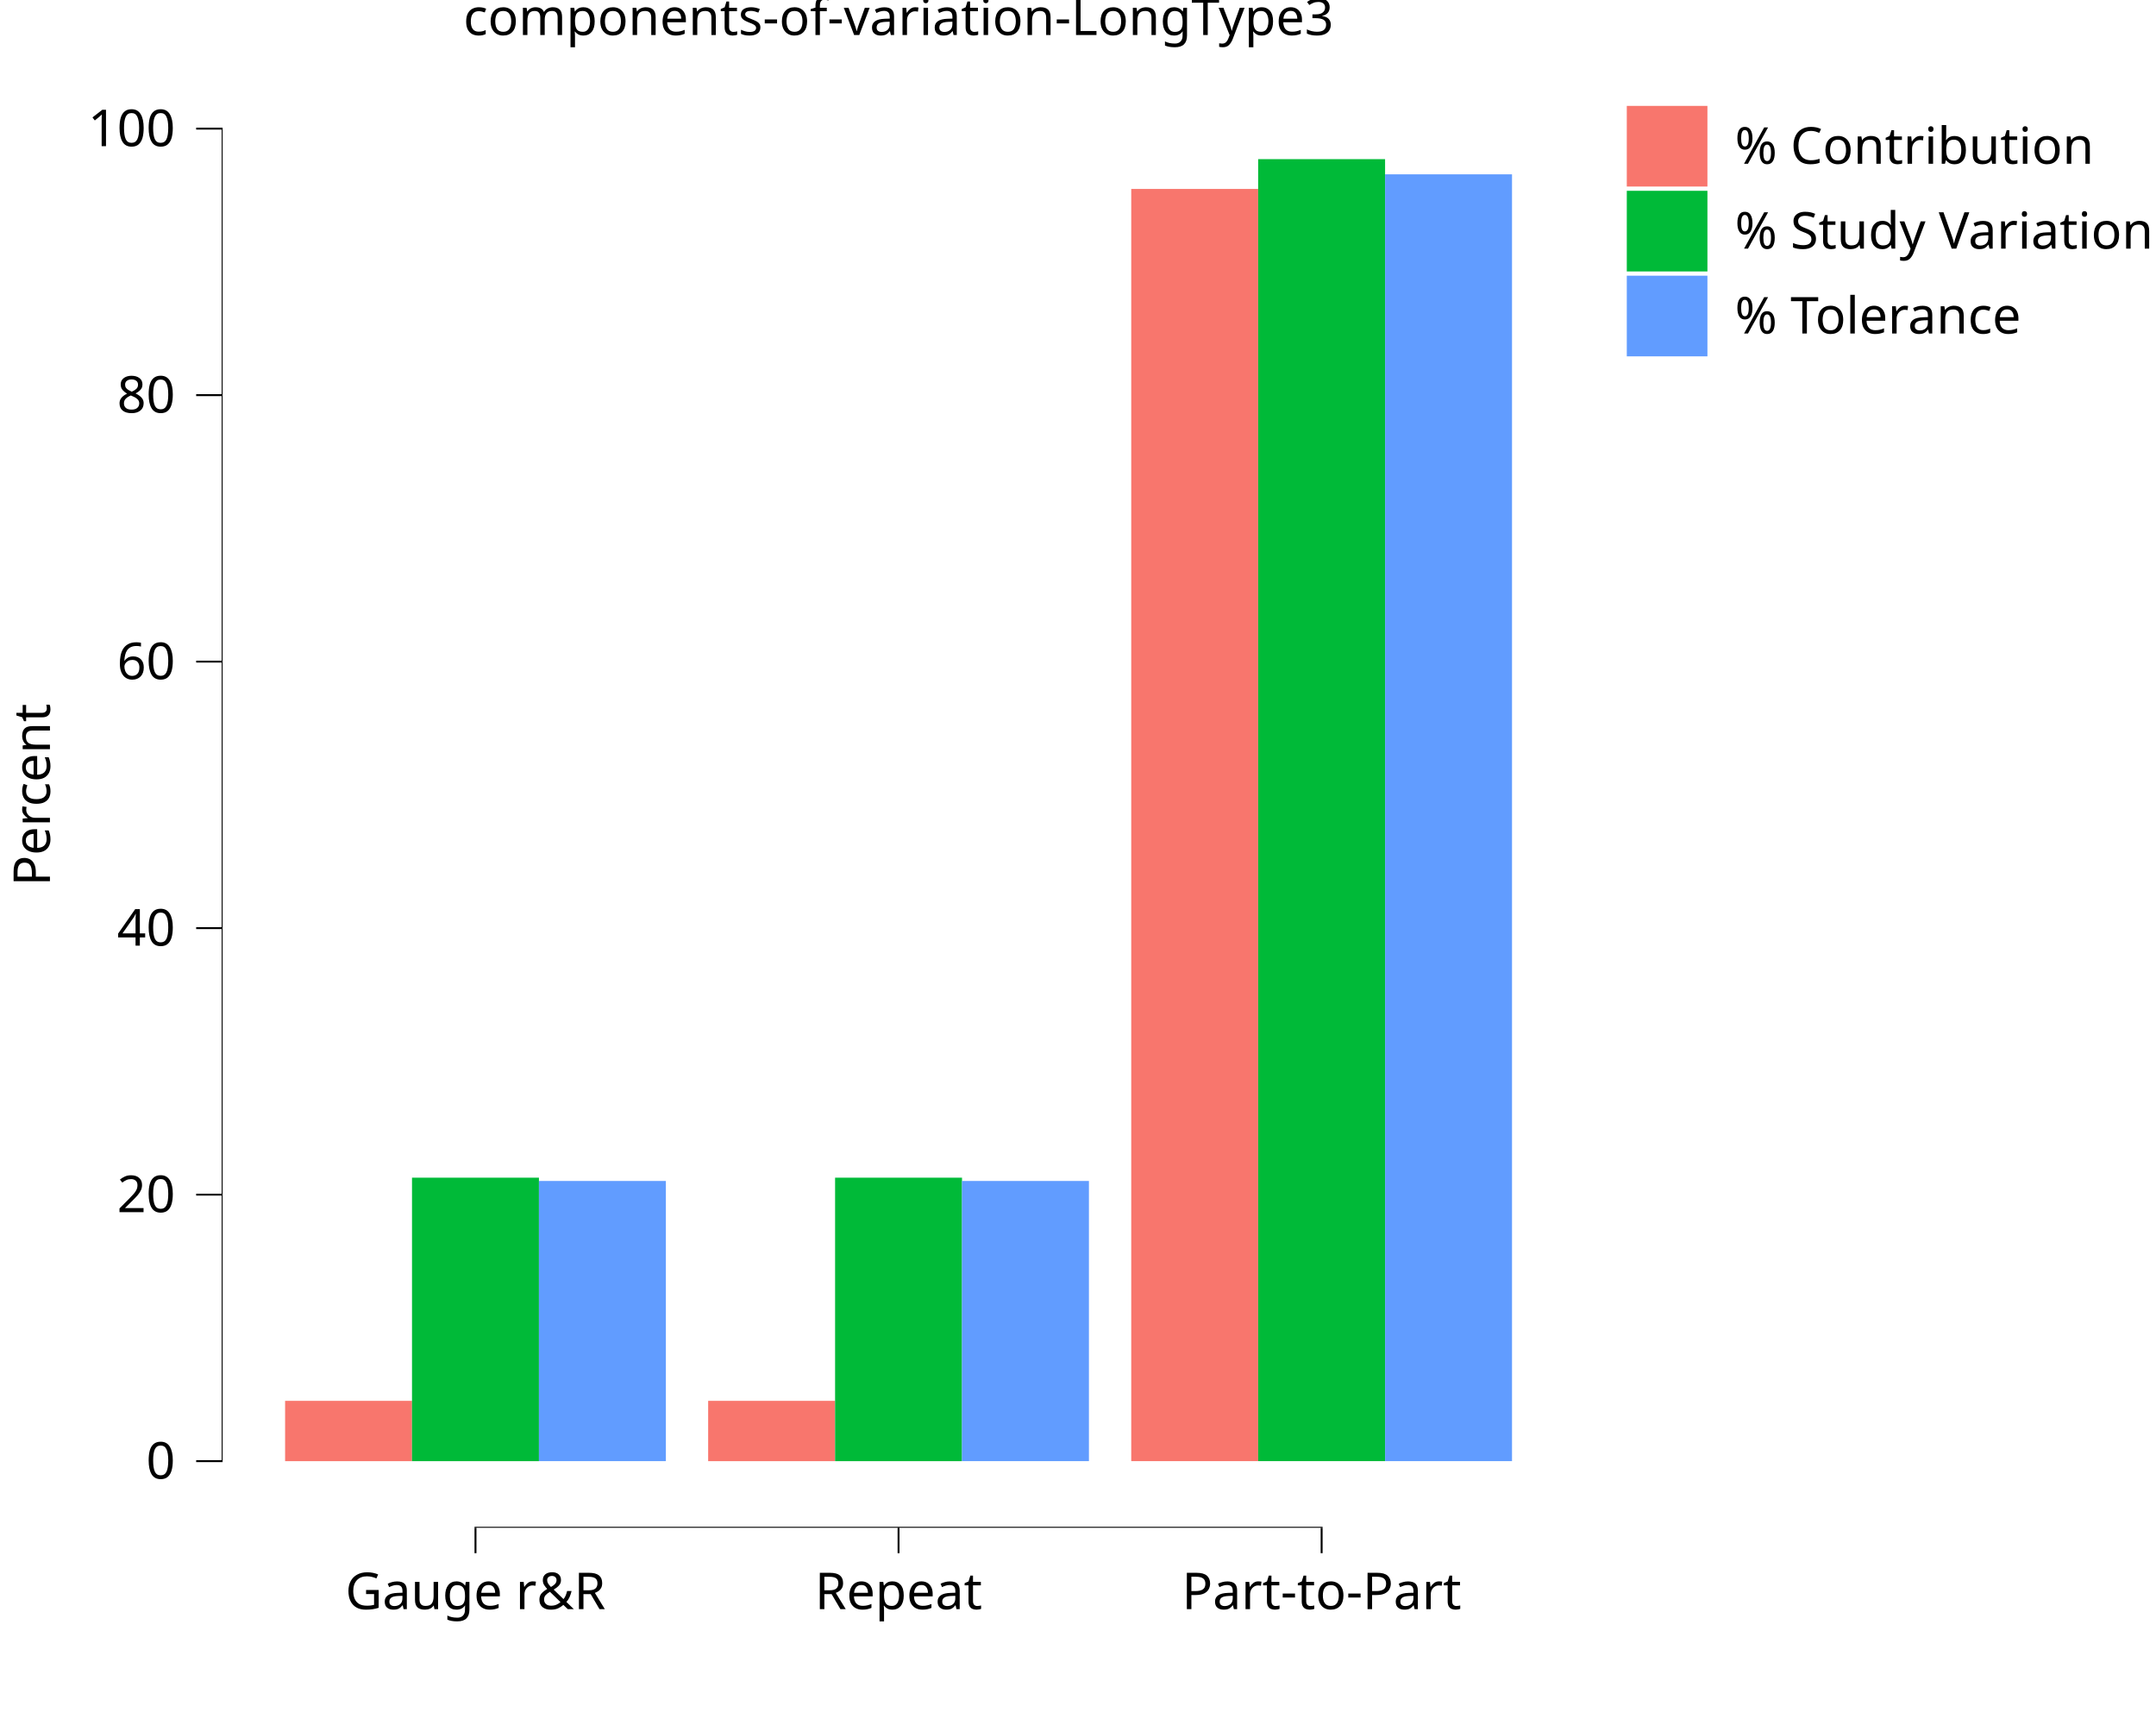
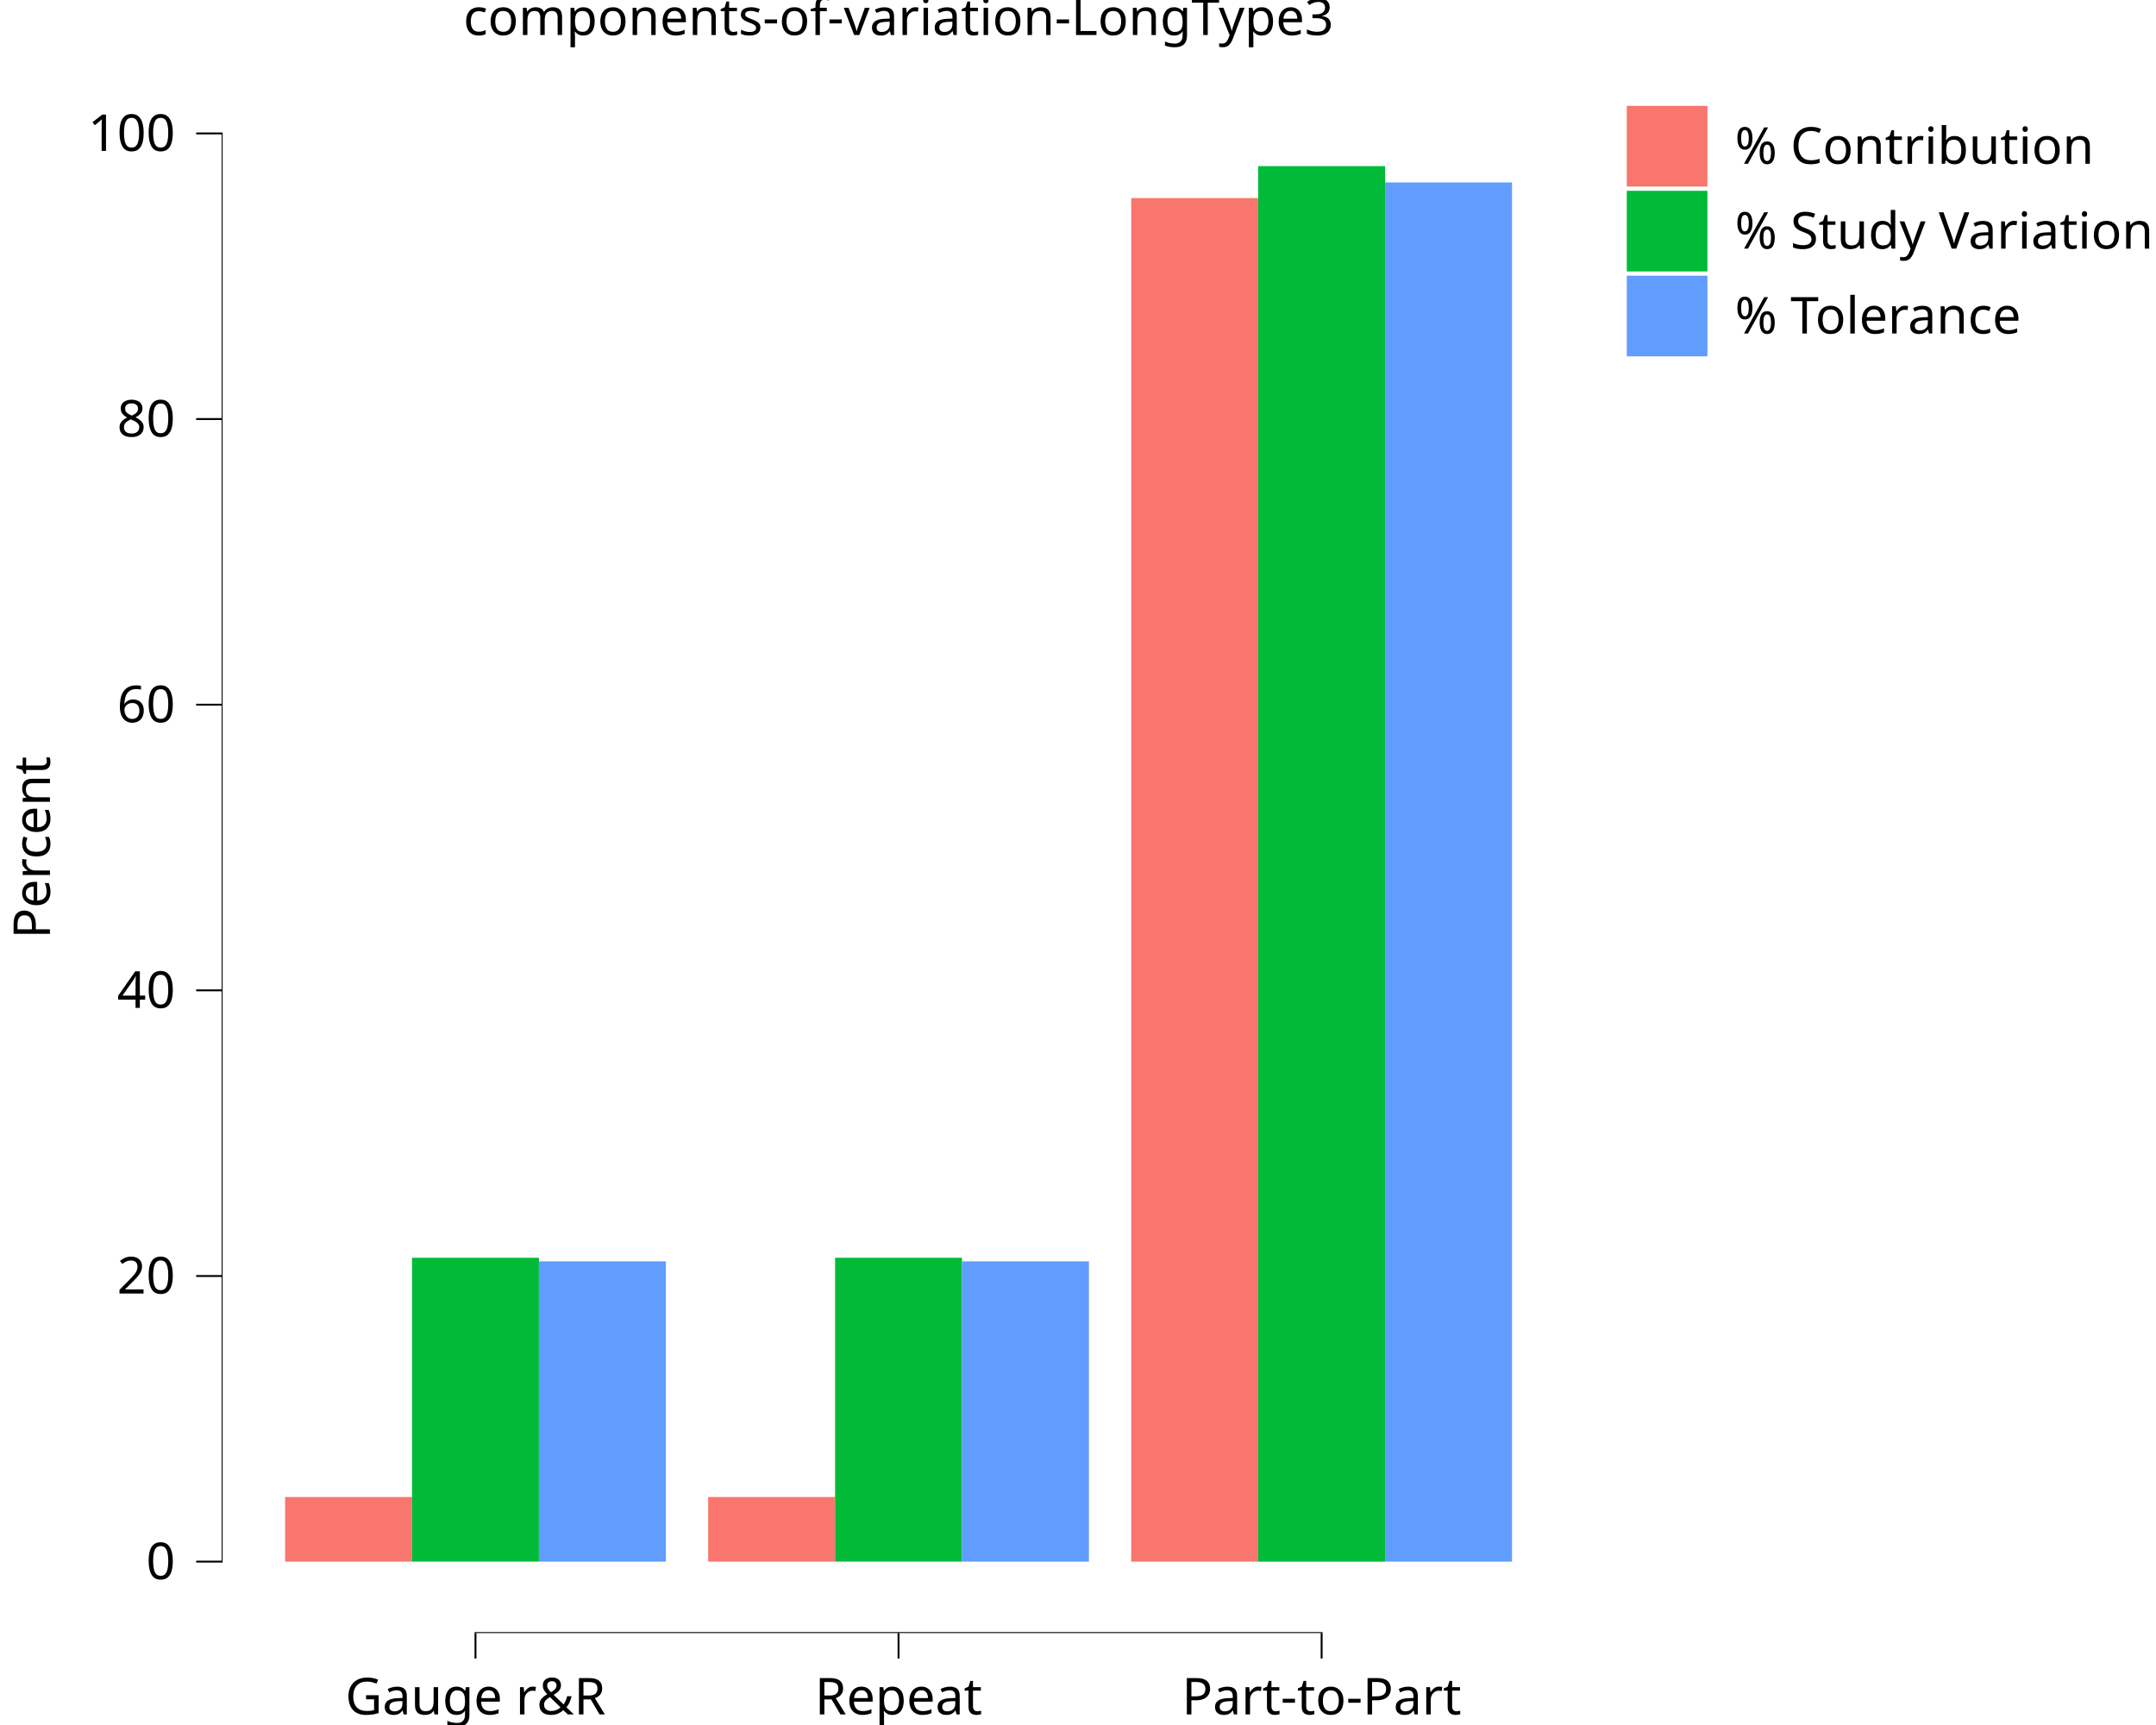
<svg xmlns="http://www.w3.org/2000/svg" class="svglite" data-engine-version="2.0" width="720.00pt" height="576.00pt" viewBox="0 0 720.00 576.00">
  <defs>
    <style type="text/css">
    .svglite line, .svglite polyline, .svglite polygon, .svglite path, .svglite rect, .svglite circle {
      fill: none;
      stroke: #000000;
      stroke-linecap: round;
      stroke-linejoin: round;
      stroke-miterlimit: 10.00;
    }
  </style>
  </defs>
  <rect width="100%" height="100%" style="stroke: none; fill: #FFFFFF;" />
  <defs>
    <clipPath id="cpMC4wMHw3MjAuMDB8MC4wMHw1NzYuMDA=">
      <rect x="0.00" y="0.00" width="720.00" height="576.00" />
    </clipPath>
  </defs>
  <g clip-path="url(#cpMC4wMHw3MjAuMDB8MC4wMHw1NzYuMDA=)">
    <rect x="-0" y="0.00" width="720.00" height="576.00" style="stroke-width: 10.67; stroke: none;" />
  </g>
  <defs>
-     <clipPath id="cpNzQuMDJ8NTI2LjEzfDIwLjcxfDUxMC4xNA==">
-       <rect x="74.02" y="20.71" width="452.11" height="489.43" />
+     <clipPath id="cpNzQuMDJ8NTI2LjEzfDIwLjcxfDU0NS4yOQ==">
+       <rect x="74.02" y="20.71" width="452.11" height="524.59" />
    </clipPath>
  </defs>
-   <g clip-path="url(#cpNzQuMDJ8NTI2LjEzfDIwLjcxfDUxMC4xNA==)">
-     <rect x="74.02" y="20.71" width="452.11" height="489.43" style="stroke-width: 10.67; stroke: none;" />
-     <rect x="95.21" y="467.76" width="42.39" height="20.14" style="stroke-width: 1.07; stroke: none; stroke-linecap: butt; stroke-linejoin: miter; fill: #F8766D;" />
-     <rect x="236.49" y="467.76" width="42.39" height="20.14" style="stroke-width: 1.07; stroke: none; stroke-linecap: butt; stroke-linejoin: miter; fill: #F8766D;" />
-     <rect x="377.78" y="63.09" width="42.39" height="424.80" style="stroke-width: 1.07; stroke: none; stroke-linecap: butt; stroke-linejoin: miter; fill: #F8766D;" />
-     <rect x="137.59" y="393.24" width="42.39" height="94.66" style="stroke-width: 1.07; stroke: none; stroke-linecap: butt; stroke-linejoin: miter; fill: #00BA38;" />
-     <rect x="278.88" y="393.24" width="42.39" height="94.66" style="stroke-width: 1.07; stroke: none; stroke-linecap: butt; stroke-linejoin: miter; fill: #00BA38;" />
-     <rect x="420.16" y="53.14" width="42.39" height="434.75" style="stroke-width: 1.07; stroke: none; stroke-linecap: butt; stroke-linejoin: miter; fill: #00BA38;" />
-     <rect x="179.98" y="394.34" width="42.39" height="93.55" style="stroke-width: 1.07; stroke: none; stroke-linecap: butt; stroke-linejoin: miter; fill: #619CFF;" />
-     <rect x="321.26" y="394.34" width="42.39" height="93.55" style="stroke-width: 1.07; stroke: none; stroke-linecap: butt; stroke-linejoin: miter; fill: #619CFF;" />
-     <rect x="462.55" y="58.21" width="42.39" height="429.68" style="stroke-width: 1.07; stroke: none; stroke-linecap: butt; stroke-linejoin: miter; fill: #619CFF;" />
-     <line x1="158.47" y1="510.14" x2="441.68" y2="510.14" style="stroke-width: 0.64; stroke-linecap: butt;" />
-     <line x1="74.02" y1="488.21" x2="74.02" y2="42.64" style="stroke-width: 0.64; stroke-linecap: butt;" />
-     <rect x="74.02" y="20.71" width="452.11" height="489.43" style="stroke-width: 0.00; stroke: none;" />
+   <g clip-path="url(#cpNzQuMDJ8NTI2LjEzfDIwLjcxfDU0NS4yOQ==)">
+     <rect x="74.02" y="20.71" width="452.11" height="524.59" style="stroke-width: 10.67; stroke: none;" />
+     <rect x="95.21" y="499.87" width="42.39" height="21.58" style="stroke-width: 1.07; stroke: none; stroke-linecap: butt; stroke-linejoin: miter; fill: #F8766D;" />
+     <rect x="236.49" y="499.87" width="42.39" height="21.58" style="stroke-width: 1.07; stroke: none; stroke-linecap: butt; stroke-linejoin: miter; fill: #F8766D;" />
+     <rect x="377.78" y="66.14" width="42.39" height="455.31" style="stroke-width: 1.07; stroke: none; stroke-linecap: butt; stroke-linejoin: miter; fill: #F8766D;" />
+     <rect x="137.59" y="419.99" width="42.39" height="101.45" style="stroke-width: 1.07; stroke: none; stroke-linecap: butt; stroke-linejoin: miter; fill: #00BA38;" />
+     <rect x="278.88" y="419.99" width="42.39" height="101.45" style="stroke-width: 1.07; stroke: none; stroke-linecap: butt; stroke-linejoin: miter; fill: #00BA38;" />
+     <rect x="420.16" y="55.47" width="42.39" height="465.98" style="stroke-width: 1.07; stroke: none; stroke-linecap: butt; stroke-linejoin: miter; fill: #00BA38;" />
+     <rect x="179.98" y="421.18" width="42.39" height="100.27" style="stroke-width: 1.07; stroke: none; stroke-linecap: butt; stroke-linejoin: miter; fill: #619CFF;" />
+     <rect x="321.26" y="421.18" width="42.39" height="100.27" style="stroke-width: 1.07; stroke: none; stroke-linecap: butt; stroke-linejoin: miter; fill: #619CFF;" />
+     <rect x="462.55" y="60.91" width="42.39" height="460.54" style="stroke-width: 1.07; stroke: none; stroke-linecap: butt; stroke-linejoin: miter; fill: #619CFF;" />
+     <line x1="158.47" y1="545.29" x2="441.68" y2="545.29" style="stroke-width: 0.64; stroke-linecap: butt;" />
+     <line x1="74.02" y1="521.77" x2="74.02" y2="44.23" style="stroke-width: 0.64; stroke-linecap: butt;" />
+     <rect x="74.02" y="20.71" width="452.11" height="524.59" style="stroke-width: 0.00; stroke: none;" />
  </g>
  <g clip-path="url(#cpMC4wMHw3MjAuMDB8MC4wMHw1NzYuMDA=)">
-     <polyline points="74.02,510.14 74.02,20.71 " style="stroke-width: 0.00; stroke: none; stroke-linecap: butt;" />
-     <text x="58.54" y="493.74" text-anchor="end" style="font-size: 17.00px; font-family: sans;" textLength="9.46px" lengthAdjust="spacingAndGlyphs">0</text>
-     <text x="58.54" y="404.75" text-anchor="end" style="font-size: 17.00px; font-family: sans;" textLength="18.91px" lengthAdjust="spacingAndGlyphs">20</text>
-     <text x="58.54" y="315.77" text-anchor="end" style="font-size: 17.00px; font-family: sans;" textLength="18.91px" lengthAdjust="spacingAndGlyphs">40</text>
-     <text x="58.54" y="226.78" text-anchor="end" style="font-size: 17.00px; font-family: sans;" textLength="18.91px" lengthAdjust="spacingAndGlyphs">60</text>
-     <text x="58.54" y="137.79" text-anchor="end" style="font-size: 17.00px; font-family: sans;" textLength="18.91px" lengthAdjust="spacingAndGlyphs">80</text>
-     <text x="58.54" y="48.80" text-anchor="end" style="font-size: 17.00px; font-family: sans;" textLength="28.37px" lengthAdjust="spacingAndGlyphs">100</text>
-     <polyline points="65.51,487.89 74.02,487.89 " style="stroke-width: 0.64; stroke-linecap: butt;" />
-     <polyline points="65.51,398.91 74.02,398.91 " style="stroke-width: 0.64; stroke-linecap: butt;" />
-     <polyline points="65.51,309.92 74.02,309.92 " style="stroke-width: 0.64; stroke-linecap: butt;" />
-     <polyline points="65.51,220.93 74.02,220.93 " style="stroke-width: 0.64; stroke-linecap: butt;" />
-     <polyline points="65.51,131.94 74.02,131.94 " style="stroke-width: 0.64; stroke-linecap: butt;" />
-     <polyline points="65.51,42.95 74.02,42.95 " style="stroke-width: 0.64; stroke-linecap: butt;" />
-     <polyline points="74.02,510.14 526.13,510.14 " style="stroke-width: 0.00; stroke: none; stroke-linecap: butt;" />
-     <polyline points="158.79,518.64 158.79,510.14 " style="stroke-width: 0.64; stroke-linecap: butt;" />
-     <polyline points="300.07,518.64 300.07,510.14 " style="stroke-width: 0.64; stroke-linecap: butt;" />
-     <polyline points="441.36,518.64 441.36,510.14 " style="stroke-width: 0.64; stroke-linecap: butt;" />
-     <text x="158.79" y="537.32" text-anchor="middle" style="font-size: 17.00px; font-family: sans;" textLength="85.06px" lengthAdjust="spacingAndGlyphs">Gauge r&amp;R</text>
-     <text x="300.07" y="537.32" text-anchor="middle" style="font-size: 17.00px; font-family: sans;" textLength="54.82px" lengthAdjust="spacingAndGlyphs">Repeat</text>
-     <text x="441.36" y="537.32" text-anchor="middle" style="font-size: 17.00px; font-family: sans;" textLength="87.86px" lengthAdjust="spacingAndGlyphs">Part-to-Part</text>
-     <text transform="translate(16.68,265.42) rotate(-90)" text-anchor="middle" style="font-size: 17.00px; font-family: sans;" textLength="58.60px" lengthAdjust="spacingAndGlyphs">Percent</text>
+     <polyline points="74.02,545.29 74.02,20.71 " style="stroke-width: 0.00; stroke: none; stroke-linecap: butt;" />
+     <text x="58.54" y="527.30" text-anchor="end" style="font-size: 17.00px; font-family: sans;" textLength="9.46px" lengthAdjust="spacingAndGlyphs">0</text>
+     <text x="58.54" y="431.92" text-anchor="end" style="font-size: 17.00px; font-family: sans;" textLength="18.91px" lengthAdjust="spacingAndGlyphs">20</text>
+     <text x="58.54" y="336.54" text-anchor="end" style="font-size: 17.00px; font-family: sans;" textLength="18.91px" lengthAdjust="spacingAndGlyphs">40</text>
+     <text x="58.54" y="241.16" text-anchor="end" style="font-size: 17.00px; font-family: sans;" textLength="18.91px" lengthAdjust="spacingAndGlyphs">60</text>
+     <text x="58.54" y="145.78" text-anchor="end" style="font-size: 17.00px; font-family: sans;" textLength="18.91px" lengthAdjust="spacingAndGlyphs">80</text>
+     <text x="58.54" y="50.40" text-anchor="end" style="font-size: 17.00px; font-family: sans;" textLength="28.37px" lengthAdjust="spacingAndGlyphs">100</text>
+     <polyline points="65.51,521.45 74.02,521.45 " style="stroke-width: 0.64; stroke-linecap: butt;" />
+     <polyline points="65.51,426.07 74.02,426.07 " style="stroke-width: 0.64; stroke-linecap: butt;" />
+     <polyline points="65.51,330.69 74.02,330.69 " style="stroke-width: 0.64; stroke-linecap: butt;" />
+     <polyline points="65.51,235.31 74.02,235.31 " style="stroke-width: 0.64; stroke-linecap: butt;" />
+     <polyline points="65.51,139.93 74.02,139.93 " style="stroke-width: 0.64; stroke-linecap: butt;" />
+     <polyline points="65.51,44.55 74.02,44.55 " style="stroke-width: 0.64; stroke-linecap: butt;" />
+     <polyline points="74.02,545.29 526.13,545.29 " style="stroke-width: 0.00; stroke: none; stroke-linecap: butt;" />
+     <polyline points="158.79,553.80 158.79,545.29 " style="stroke-width: 0.64; stroke-linecap: butt;" />
+     <polyline points="300.07,553.80 300.07,545.29 " style="stroke-width: 0.64; stroke-linecap: butt;" />
+     <polyline points="441.36,553.80 441.36,545.29 " style="stroke-width: 0.64; stroke-linecap: butt;" />
+     <text x="158.79" y="572.47" text-anchor="middle" style="font-size: 17.00px; font-family: sans;" textLength="85.06px" lengthAdjust="spacingAndGlyphs">Gauge r&amp;R</text>
+     <text x="300.07" y="572.47" text-anchor="middle" style="font-size: 17.00px; font-family: sans;" textLength="54.82px" lengthAdjust="spacingAndGlyphs">Repeat</text>
+     <text x="441.36" y="572.47" text-anchor="middle" style="font-size: 17.00px; font-family: sans;" textLength="87.86px" lengthAdjust="spacingAndGlyphs">Part-to-Part</text>
+     <text transform="translate(16.68,283.00) rotate(-90)" text-anchor="middle" style="font-size: 17.00px; font-family: sans;" textLength="58.60px" lengthAdjust="spacingAndGlyphs">Percent</text>
    <rect x="537.09" y="20.71" width="182.91" height="104.47" style="stroke-width: 0.75; stroke: none;" />
    <rect x="537.09" y="20.71" width="182.91" height="104.47" style="stroke-width: 10.67; stroke: none;" />
    <rect x="542.57" y="34.66" width="28.35" height="28.35" style="stroke-width: 10.67; stroke: none;" />
    <rect x="543.27" y="35.36" width="26.93" height="26.93" style="stroke-width: 1.07; stroke: none; stroke-linecap: butt; stroke-linejoin: miter; fill: #F8766D;" />
    <rect x="542.57" y="63.00" width="28.35" height="28.35" style="stroke-width: 10.67; stroke: none;" />
    <rect x="543.27" y="63.71" width="26.93" height="26.93" style="stroke-width: 1.07; stroke: none; stroke-linecap: butt; stroke-linejoin: miter; fill: #00BA38;" />
    <rect x="542.57" y="91.35" width="28.35" height="28.35" style="stroke-width: 10.67; stroke: none;" />
    <rect x="543.27" y="92.06" width="26.93" height="26.93" style="stroke-width: 1.07; stroke: none; stroke-linecap: butt; stroke-linejoin: miter; fill: #619CFF;" />
    <text x="579.38" y="54.68" style="font-size: 17.00px; font-family: sans;" textLength="111.51px" lengthAdjust="spacingAndGlyphs">% Contribution</text>
    <text x="579.38" y="83.03" style="font-size: 17.00px; font-family: sans;" textLength="135.14px" lengthAdjust="spacingAndGlyphs">% Study Variation</text>
    <text x="579.38" y="111.37" style="font-size: 17.00px; font-family: sans;" textLength="95.44px" lengthAdjust="spacingAndGlyphs">% Tolerance</text>
    <text x="300.07" y="11.70" text-anchor="middle" style="font-size: 17.00px; font-family: sans;" textLength="273.14px" lengthAdjust="spacingAndGlyphs">components-of-variation-LongType3</text>
  </g>
</svg>
